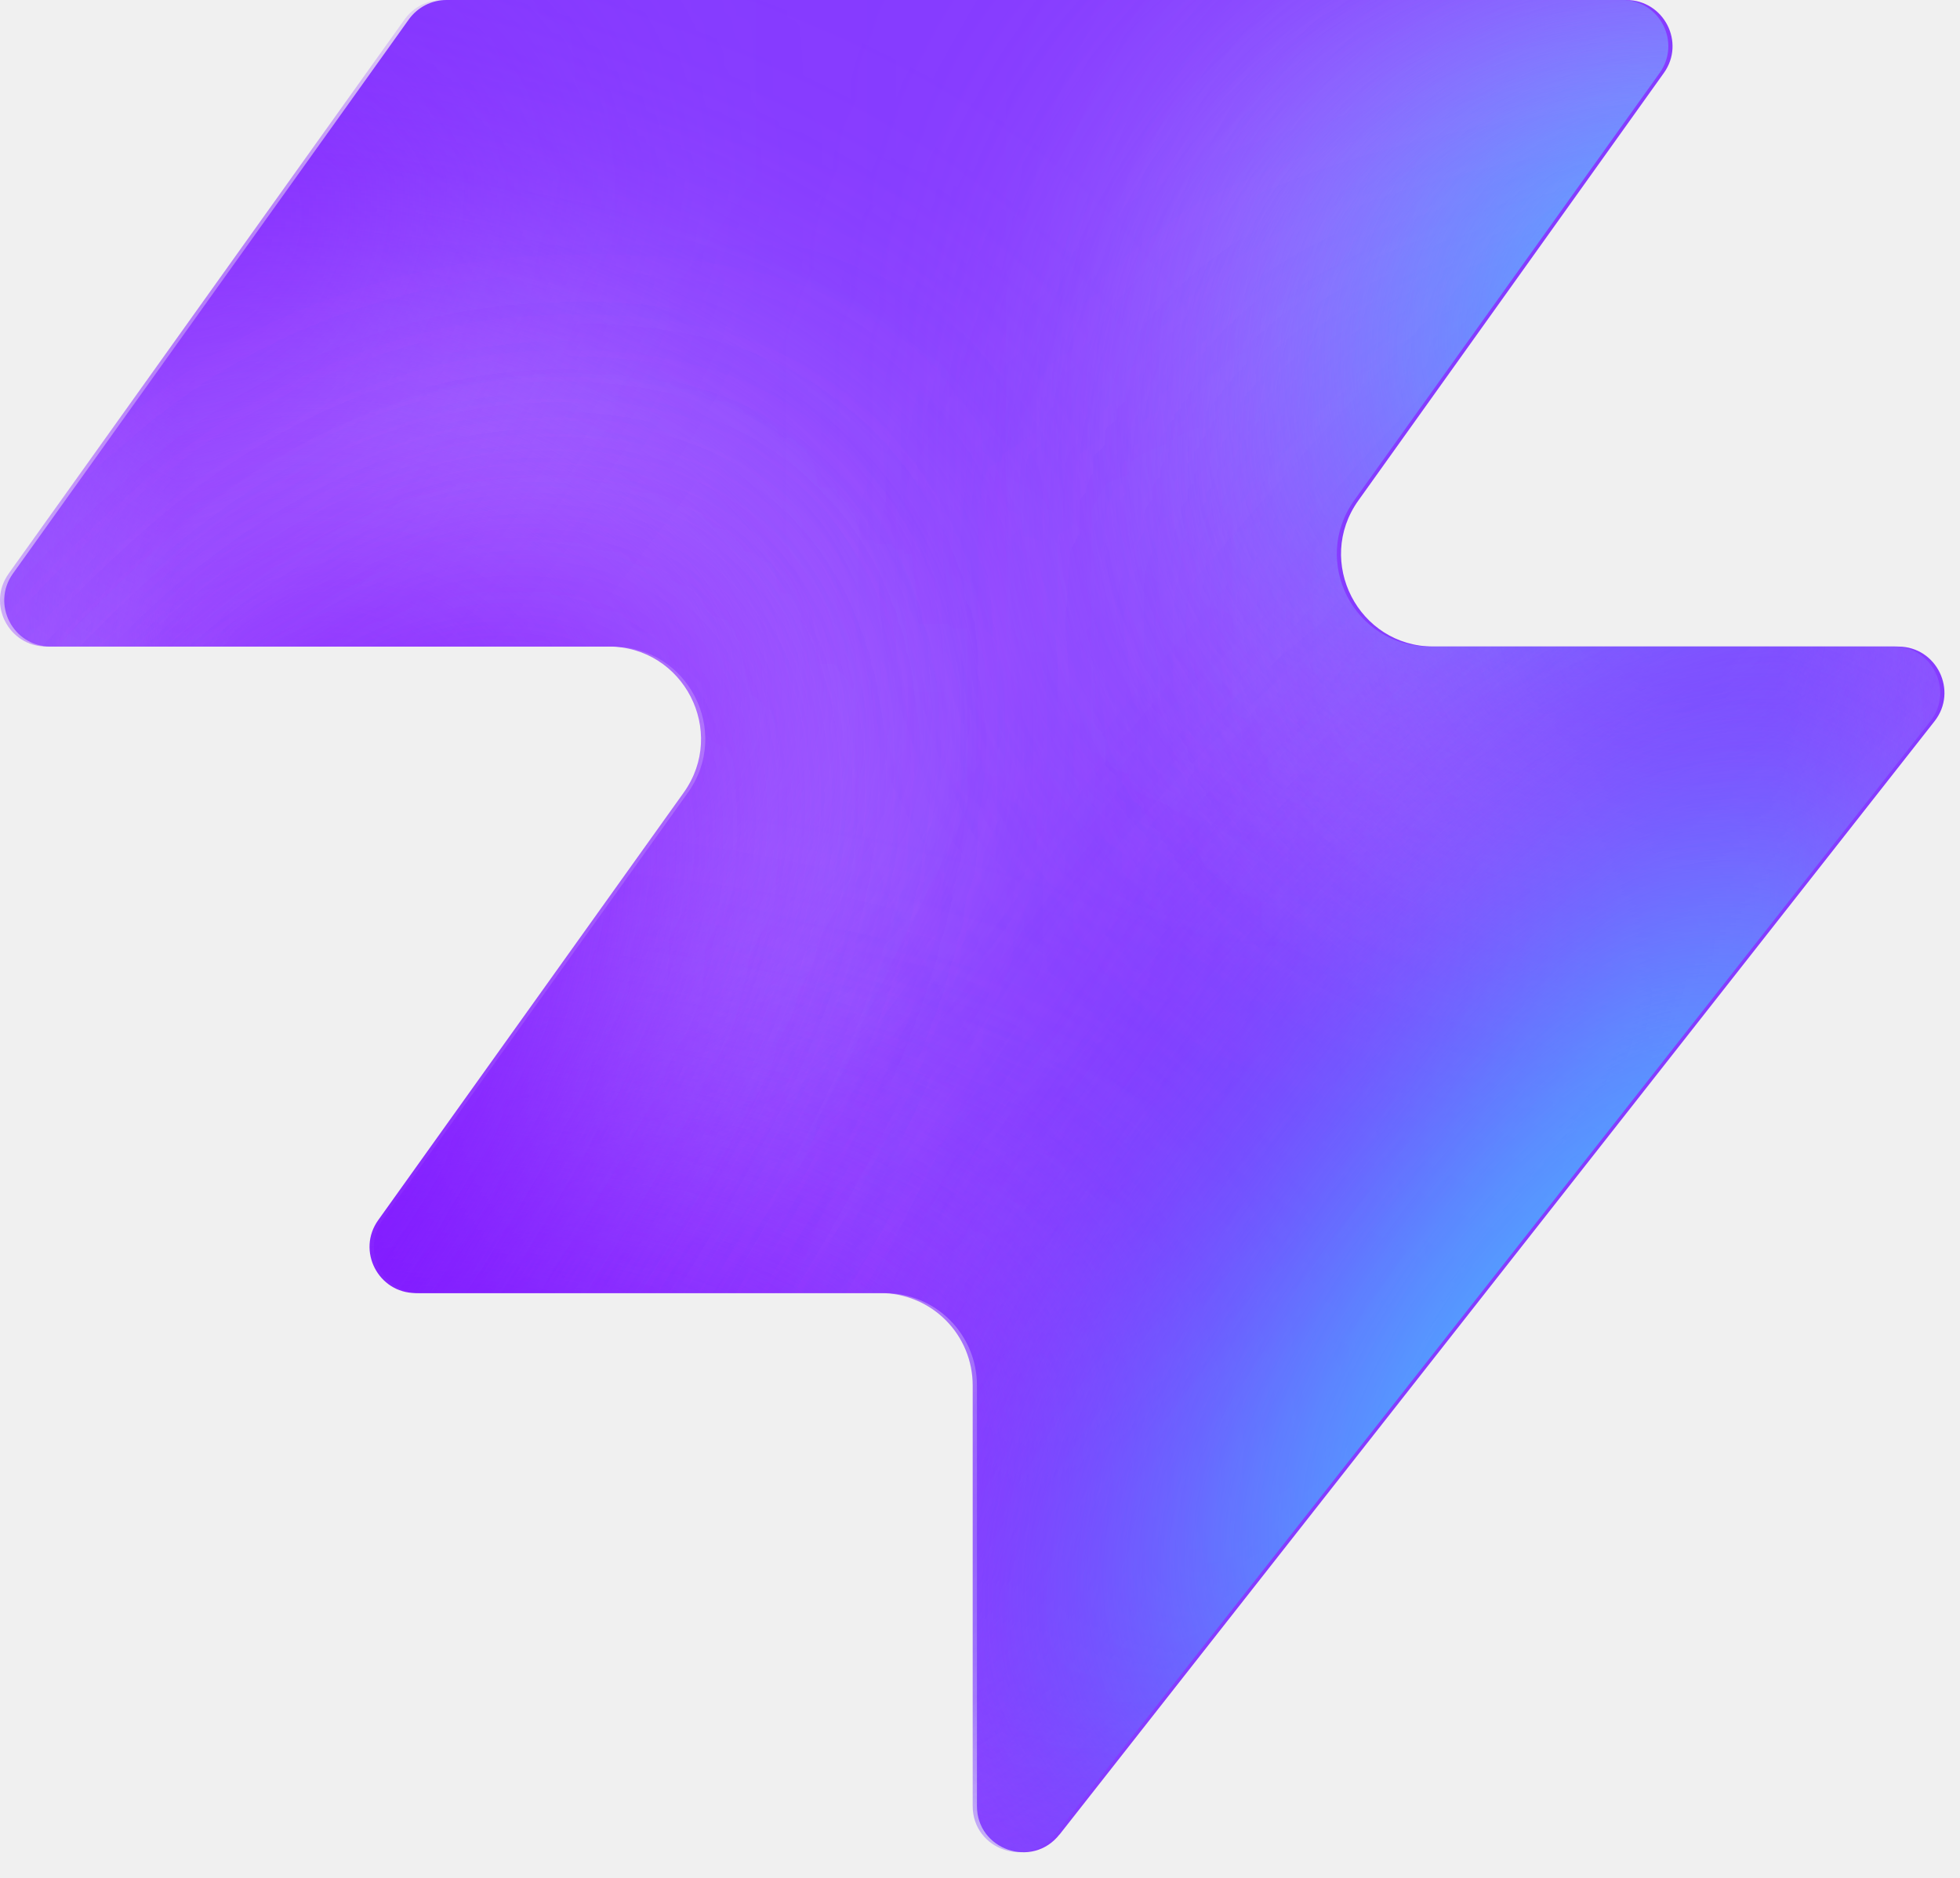
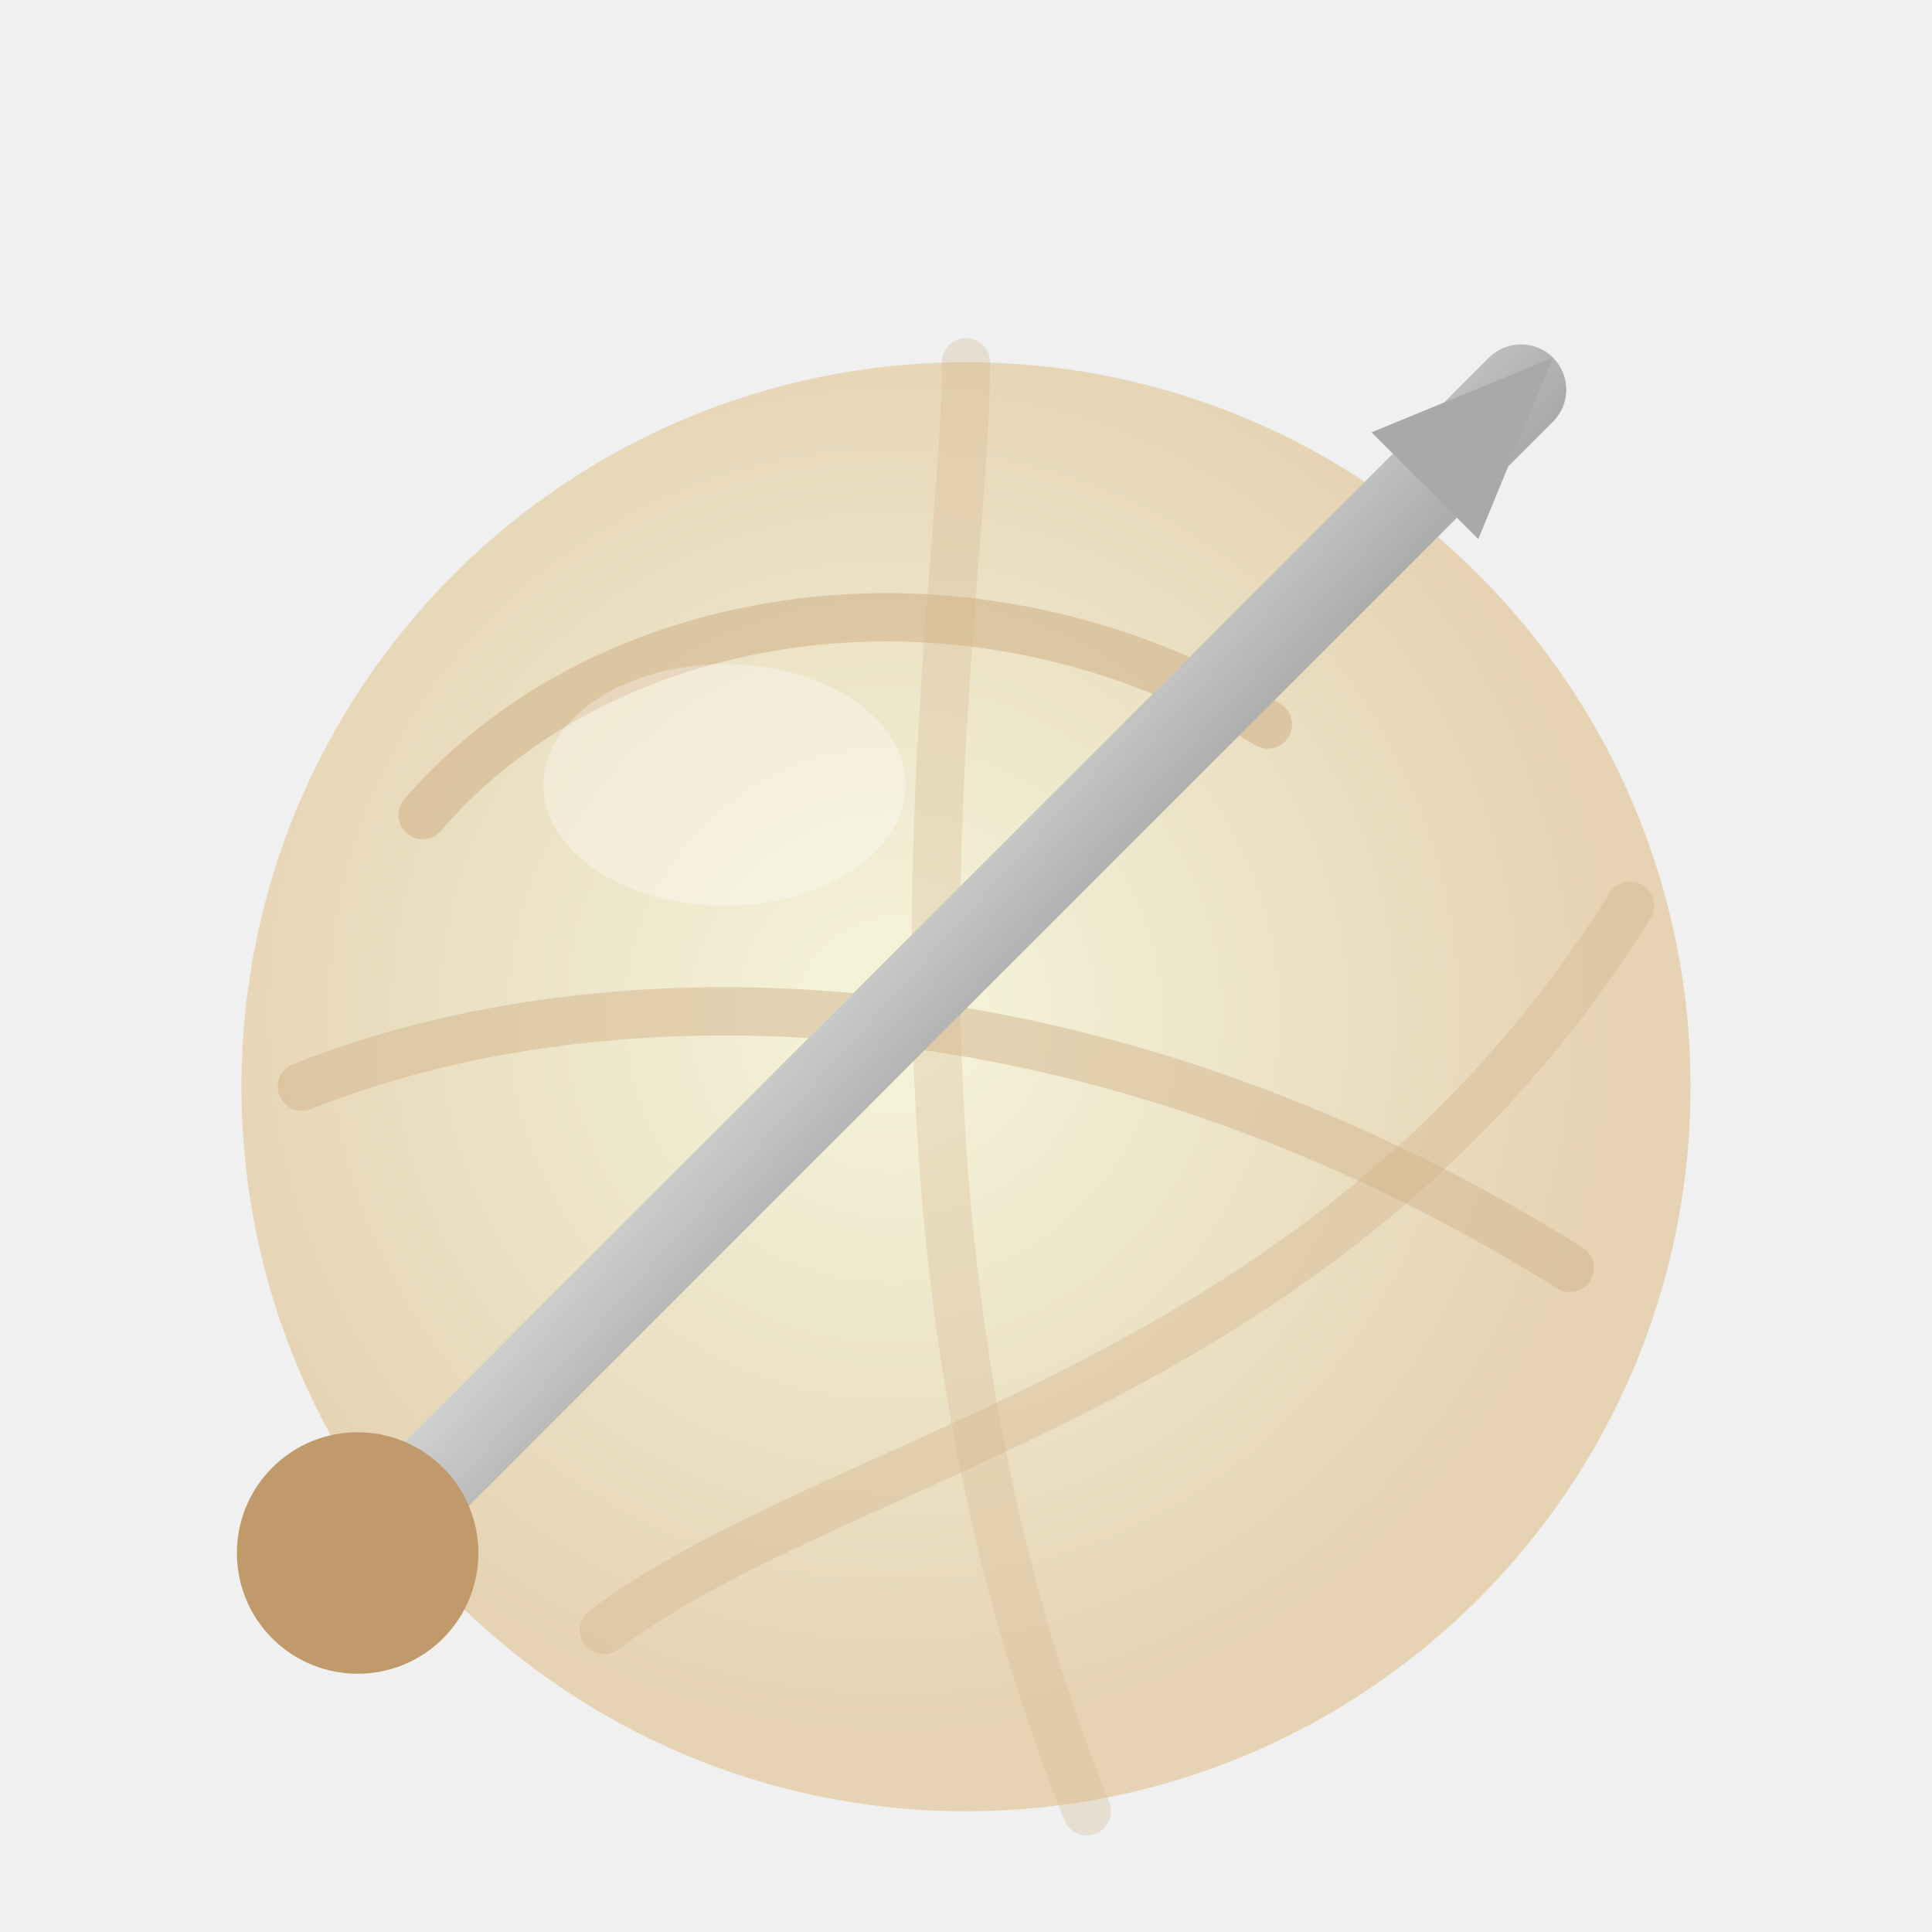
- <svg xmlns="http://www.w3.org/2000/svg" width="48" height="46" fill="none" viewBox="0 0 48 46">
-   <path fill="#863bff" d="M25.946 44.938c-.664.845-2.021.375-2.021-.698V33.937a2.26 2.26 0 0 0-2.262-2.262H10.287c-.92 0-1.456-1.04-.92-1.788l7.48-10.471c1.07-1.497 0-3.578-1.842-3.578H1.237c-.92 0-1.456-1.04-.92-1.788L10.013.474c.214-.297.556-.474.92-.474h28.894c.92 0 1.456 1.04.92 1.788l-7.48 10.471c-1.07 1.498 0 3.579 1.842 3.579h11.377c.943 0 1.473 1.088.89 1.83L25.947 44.94z" style="fill:#863bff;fill:color(display-p3 .525 .23 1);fill-opacity:1" />
-   <mask id="a" width="48" height="46" x="0" y="0" maskUnits="userSpaceOnUse" style="mask-type:alpha">
-     <path fill="#000" d="M25.842 44.938c-.664.844-2.021.375-2.021-.698V33.937a2.26 2.26 0 0 0-2.262-2.262H10.183c-.92 0-1.456-1.04-.92-1.788l7.48-10.471c1.07-1.498 0-3.579-1.842-3.579H1.133c-.92 0-1.456-1.04-.92-1.787L9.91.473c.214-.297.556-.474.92-.474h28.894c.92 0 1.456 1.04.92 1.788l-7.48 10.471c-1.07 1.498 0 3.578 1.842 3.578h11.377c.943 0 1.473 1.088.89 1.832L25.843 44.94z" style="fill:#000;fill-opacity:1" />
-   </mask>
-   <g mask="url(#a)">
-     <g filter="url(#b)">
-       <ellipse cx="5.508" cy="14.704" fill="#ede6ff" rx="5.508" ry="14.704" style="fill:#ede6ff;fill:color(display-p3 .927 .903 1);fill-opacity:1" transform="matrix(.00324 1 1 -.00324 -4.47 31.516)" />
-     </g>
-     <g filter="url(#c)">
-       <ellipse cx="10.399" cy="29.851" fill="#ede6ff" rx="10.399" ry="29.851" style="fill:#ede6ff;fill:color(display-p3 .927 .903 1);fill-opacity:1" transform="matrix(.00324 1 1 -.00324 -39.328 7.883)" />
-     </g>
-     <g filter="url(#d)">
-       <ellipse cx="5.508" cy="30.487" fill="#7e14ff" rx="5.508" ry="30.487" style="fill:#7e14ff;fill:color(display-p3 .492 .077 1);fill-opacity:1" transform="rotate(89.814 -25.913 -14.639)scale(1 -1)" />
-     </g>
-     <g filter="url(#e)">
-       <ellipse cx="5.508" cy="30.599" fill="#7e14ff" rx="5.508" ry="30.599" style="fill:#7e14ff;fill:color(display-p3 .492 .077 1);fill-opacity:1" transform="rotate(89.814 -32.644 -3.334)scale(1 -1)" />
-     </g>
-     <g filter="url(#f)">
-       <ellipse cx="5.508" cy="30.599" fill="#7e14ff" rx="5.508" ry="30.599" style="fill:#7e14ff;fill:color(display-p3 .492 .077 1);fill-opacity:1" transform="matrix(.00324 1 1 -.00324 -34.34 30.47)" />
-     </g>
-     <g filter="url(#g)">
-       <ellipse cx="14.072" cy="22.078" fill="#ede6ff" rx="14.072" ry="22.078" style="fill:#ede6ff;fill:color(display-p3 .927 .903 1);fill-opacity:1" transform="rotate(93.35 24.506 48.493)scale(-1 1)" />
-     </g>
-     <g filter="url(#h)">
-       <ellipse cx="3.47" cy="21.501" fill="#7e14ff" rx="3.47" ry="21.501" style="fill:#7e14ff;fill:color(display-p3 .492 .077 1);fill-opacity:1" transform="rotate(89.009 28.708 47.59)scale(-1 1)" />
-     </g>
-     <g filter="url(#i)">
-       <ellipse cx="3.47" cy="21.501" fill="#7e14ff" rx="3.47" ry="21.501" style="fill:#7e14ff;fill:color(display-p3 .492 .077 1);fill-opacity:1" transform="rotate(89.009 28.708 47.59)scale(-1 1)" />
-     </g>
-     <g filter="url(#j)">
-       <ellipse cx=".387" cy="8.972" fill="#7e14ff" rx="4.407" ry="29.108" style="fill:#7e14ff;fill:color(display-p3 .492 .077 1);fill-opacity:1" transform="rotate(39.51 .387 8.972)" />
-     </g>
-     <g filter="url(#k)">
-       <ellipse cx="47.523" cy="-6.092" fill="#7e14ff" rx="4.407" ry="29.108" style="fill:#7e14ff;fill:color(display-p3 .492 .077 1);fill-opacity:1" transform="rotate(37.892 47.523 -6.092)" />
-     </g>
-     <g filter="url(#l)">
-       <ellipse cx="41.412" cy="6.333" fill="#47bfff" rx="5.971" ry="9.665" style="fill:#47bfff;fill:color(display-p3 .28 .748 1);fill-opacity:1" transform="rotate(37.892 41.412 6.333)" />
-     </g>
-     <g filter="url(#m)">
-       <ellipse cx="-1.879" cy="38.332" fill="#7e14ff" rx="4.407" ry="29.108" style="fill:#7e14ff;fill:color(display-p3 .492 .077 1);fill-opacity:1" transform="rotate(37.892 -1.88 38.332)" />
-     </g>
-     <g filter="url(#n)">
-       <ellipse cx="-1.879" cy="38.332" fill="#7e14ff" rx="4.407" ry="29.108" style="fill:#7e14ff;fill:color(display-p3 .492 .077 1);fill-opacity:1" transform="rotate(37.892 -1.88 38.332)" />
-     </g>
-     <g filter="url(#o)">
-       <ellipse cx="35.651" cy="29.907" fill="#7e14ff" rx="4.407" ry="29.108" style="fill:#7e14ff;fill:color(display-p3 .492 .077 1);fill-opacity:1" transform="rotate(37.892 35.651 29.907)" />
-     </g>
-     <g filter="url(#p)">
-       <ellipse cx="38.418" cy="32.4" fill="#47bfff" rx="5.971" ry="15.297" style="fill:#47bfff;fill:color(display-p3 .28 .748 1);fill-opacity:1" transform="rotate(37.892 38.418 32.4)" />
-     </g>
+ <svg xmlns="http://www.w3.org/2000/svg" width="32" height="32" viewBox="0 0 32 32" fill="none">
+   <defs>
+     <radialGradient id="yarnGradient" cx="45%" cy="45%" r="50%">
+       <stop offset="0%" stop-color="#F5F5DC" />
+       <stop offset="100%" stop-color="#E5D3B3" />
+     </radialGradient>
+     <linearGradient id="needleGradient" x1="0" y1="0" x2="1" y2="1">
+       <stop offset="0%" stop-color="#D1D1D1" />
+       <stop offset="100%" stop-color="#A9A9A9" />
+     </linearGradient>
+   </defs>
+   <circle cx="16" cy="18" r="12" fill="url(#yarnGradient)" />
+   <path d="M7 13.5C10 10 16 9 21 12" stroke="#D2B48C" stroke-width="0.8" stroke-linecap="round" opacity="0.6" />
+   <path d="M5 18C10 16 18 16 26 21" stroke="#D2B48C" stroke-width="0.8" stroke-linecap="round" opacity="0.5" />
+   <path d="M10 27C14 24 22 23 27 15" stroke="#D2B48C" stroke-width="0.8" stroke-linecap="round" opacity="0.4" />
+   <path d="M16 6C16 10 14 20 18 30" stroke="#D2B48C" stroke-width="0.8" stroke-linecap="round" opacity="0.3" />
+   <g transform="rotate(-45 16 16)">
+     <rect x="2" y="15" width="28" height="1.5" rx="0.75" fill="url(#needleGradient)" />
+     <path d="M30 15.75L27 14.5V17L30 15.75Z" fill="#A9A9A9" />
+     <circle cx="2" cy="15.75" r="2" fill="#C19A6B" />
  </g>
-   <defs>
-     <filter id="b" width="60.045" height="41.654" x="-19.77" y="16.149" color-interpolation-filters="sRGB" filterUnits="userSpaceOnUse">
-       <feFlood flood-opacity="0" result="BackgroundImageFix" />
-       <feBlend in="SourceGraphic" in2="BackgroundImageFix" result="shape" />
-       <feGaussianBlur result="effect1_foregroundBlur_2002_17158" stdDeviation="7.659" />
-     </filter>
-     <filter id="c" width="90.34" height="51.437" x="-54.613" y="-7.533" color-interpolation-filters="sRGB" filterUnits="userSpaceOnUse">
-       <feFlood flood-opacity="0" result="BackgroundImageFix" />
-       <feBlend in="SourceGraphic" in2="BackgroundImageFix" result="shape" />
-       <feGaussianBlur result="effect1_foregroundBlur_2002_17158" stdDeviation="7.659" />
-     </filter>
-     <filter id="d" width="79.355" height="29.4" x="-49.64" y="2.03" color-interpolation-filters="sRGB" filterUnits="userSpaceOnUse">
-       <feFlood flood-opacity="0" result="BackgroundImageFix" />
-       <feBlend in="SourceGraphic" in2="BackgroundImageFix" result="shape" />
-       <feGaussianBlur result="effect1_foregroundBlur_2002_17158" stdDeviation="4.596" />
-     </filter>
-     <filter id="e" width="79.579" height="29.4" x="-45.045" y="20.029" color-interpolation-filters="sRGB" filterUnits="userSpaceOnUse">
-       <feFlood flood-opacity="0" result="BackgroundImageFix" />
-       <feBlend in="SourceGraphic" in2="BackgroundImageFix" result="shape" />
-       <feGaussianBlur result="effect1_foregroundBlur_2002_17158" stdDeviation="4.596" />
-     </filter>
-     <filter id="f" width="79.579" height="29.4" x="-43.513" y="21.178" color-interpolation-filters="sRGB" filterUnits="userSpaceOnUse">
-       <feFlood flood-opacity="0" result="BackgroundImageFix" />
-       <feBlend in="SourceGraphic" in2="BackgroundImageFix" result="shape" />
-       <feGaussianBlur result="effect1_foregroundBlur_2002_17158" stdDeviation="4.596" />
-     </filter>
-     <filter id="g" width="74.749" height="58.852" x="15.756" y="-17.901" color-interpolation-filters="sRGB" filterUnits="userSpaceOnUse">
-       <feFlood flood-opacity="0" result="BackgroundImageFix" />
-       <feBlend in="SourceGraphic" in2="BackgroundImageFix" result="shape" />
-       <feGaussianBlur result="effect1_foregroundBlur_2002_17158" stdDeviation="7.659" />
-     </filter>
-     <filter id="h" width="61.377" height="25.362" x="23.548" y="2.284" color-interpolation-filters="sRGB" filterUnits="userSpaceOnUse">
-       <feFlood flood-opacity="0" result="BackgroundImageFix" />
-       <feBlend in="SourceGraphic" in2="BackgroundImageFix" result="shape" />
-       <feGaussianBlur result="effect1_foregroundBlur_2002_17158" stdDeviation="4.596" />
-     </filter>
-     <filter id="i" width="61.377" height="25.362" x="23.548" y="2.284" color-interpolation-filters="sRGB" filterUnits="userSpaceOnUse">
-       <feFlood flood-opacity="0" result="BackgroundImageFix" />
-       <feBlend in="SourceGraphic" in2="BackgroundImageFix" result="shape" />
-       <feGaussianBlur result="effect1_foregroundBlur_2002_17158" stdDeviation="4.596" />
-     </filter>
-     <filter id="j" width="56.045" height="63.649" x="-27.636" y="-22.853" color-interpolation-filters="sRGB" filterUnits="userSpaceOnUse">
-       <feFlood flood-opacity="0" result="BackgroundImageFix" />
-       <feBlend in="SourceGraphic" in2="BackgroundImageFix" result="shape" />
-       <feGaussianBlur result="effect1_foregroundBlur_2002_17158" stdDeviation="4.596" />
-     </filter>
-     <filter id="k" width="54.814" height="64.646" x="20.116" y="-38.415" color-interpolation-filters="sRGB" filterUnits="userSpaceOnUse">
-       <feFlood flood-opacity="0" result="BackgroundImageFix" />
-       <feBlend in="SourceGraphic" in2="BackgroundImageFix" result="shape" />
-       <feGaussianBlur result="effect1_foregroundBlur_2002_17158" stdDeviation="4.596" />
-     </filter>
-     <filter id="l" width="33.541" height="35.313" x="24.641" y="-11.323" color-interpolation-filters="sRGB" filterUnits="userSpaceOnUse">
-       <feFlood flood-opacity="0" result="BackgroundImageFix" />
-       <feBlend in="SourceGraphic" in2="BackgroundImageFix" result="shape" />
-       <feGaussianBlur result="effect1_foregroundBlur_2002_17158" stdDeviation="4.596" />
-     </filter>
-     <filter id="m" width="54.814" height="64.646" x="-29.286" y="6.009" color-interpolation-filters="sRGB" filterUnits="userSpaceOnUse">
-       <feFlood flood-opacity="0" result="BackgroundImageFix" />
-       <feBlend in="SourceGraphic" in2="BackgroundImageFix" result="shape" />
-       <feGaussianBlur result="effect1_foregroundBlur_2002_17158" stdDeviation="4.596" />
-     </filter>
-     <filter id="n" width="54.814" height="64.646" x="-29.286" y="6.009" color-interpolation-filters="sRGB" filterUnits="userSpaceOnUse">
-       <feFlood flood-opacity="0" result="BackgroundImageFix" />
-       <feBlend in="SourceGraphic" in2="BackgroundImageFix" result="shape" />
-       <feGaussianBlur result="effect1_foregroundBlur_2002_17158" stdDeviation="4.596" />
-     </filter>
-     <filter id="o" width="54.814" height="64.646" x="8.244" y="-2.416" color-interpolation-filters="sRGB" filterUnits="userSpaceOnUse">
-       <feFlood flood-opacity="0" result="BackgroundImageFix" />
-       <feBlend in="SourceGraphic" in2="BackgroundImageFix" result="shape" />
-       <feGaussianBlur result="effect1_foregroundBlur_2002_17158" stdDeviation="4.596" />
-     </filter>
-     <filter id="p" width="39.409" height="43.623" x="18.713" y="10.588" color-interpolation-filters="sRGB" filterUnits="userSpaceOnUse">
-       <feFlood flood-opacity="0" result="BackgroundImageFix" />
-       <feBlend in="SourceGraphic" in2="BackgroundImageFix" result="shape" />
-       <feGaussianBlur result="effect1_foregroundBlur_2002_17158" stdDeviation="4.596" />
-     </filter>
-   </defs>
+   <ellipse cx="12" cy="13" rx="3" ry="2" fill="white" fill-opacity="0.3" />
</svg>
